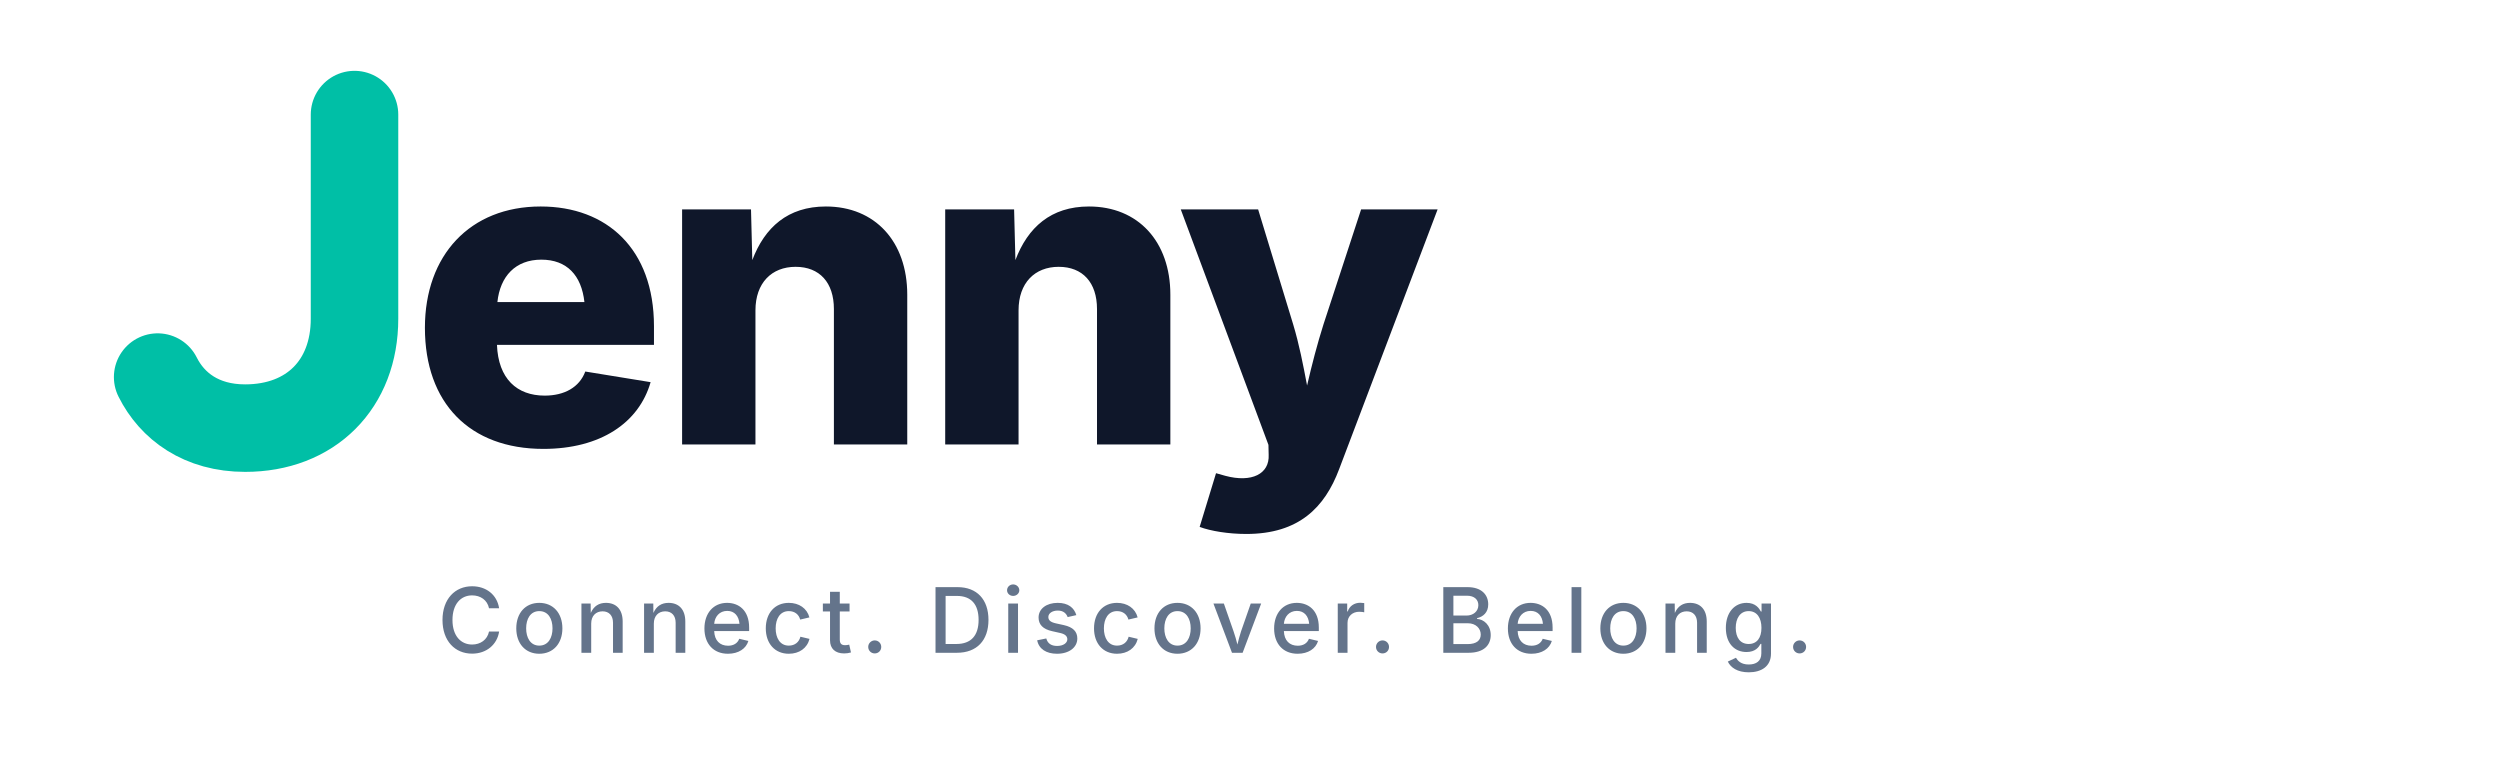
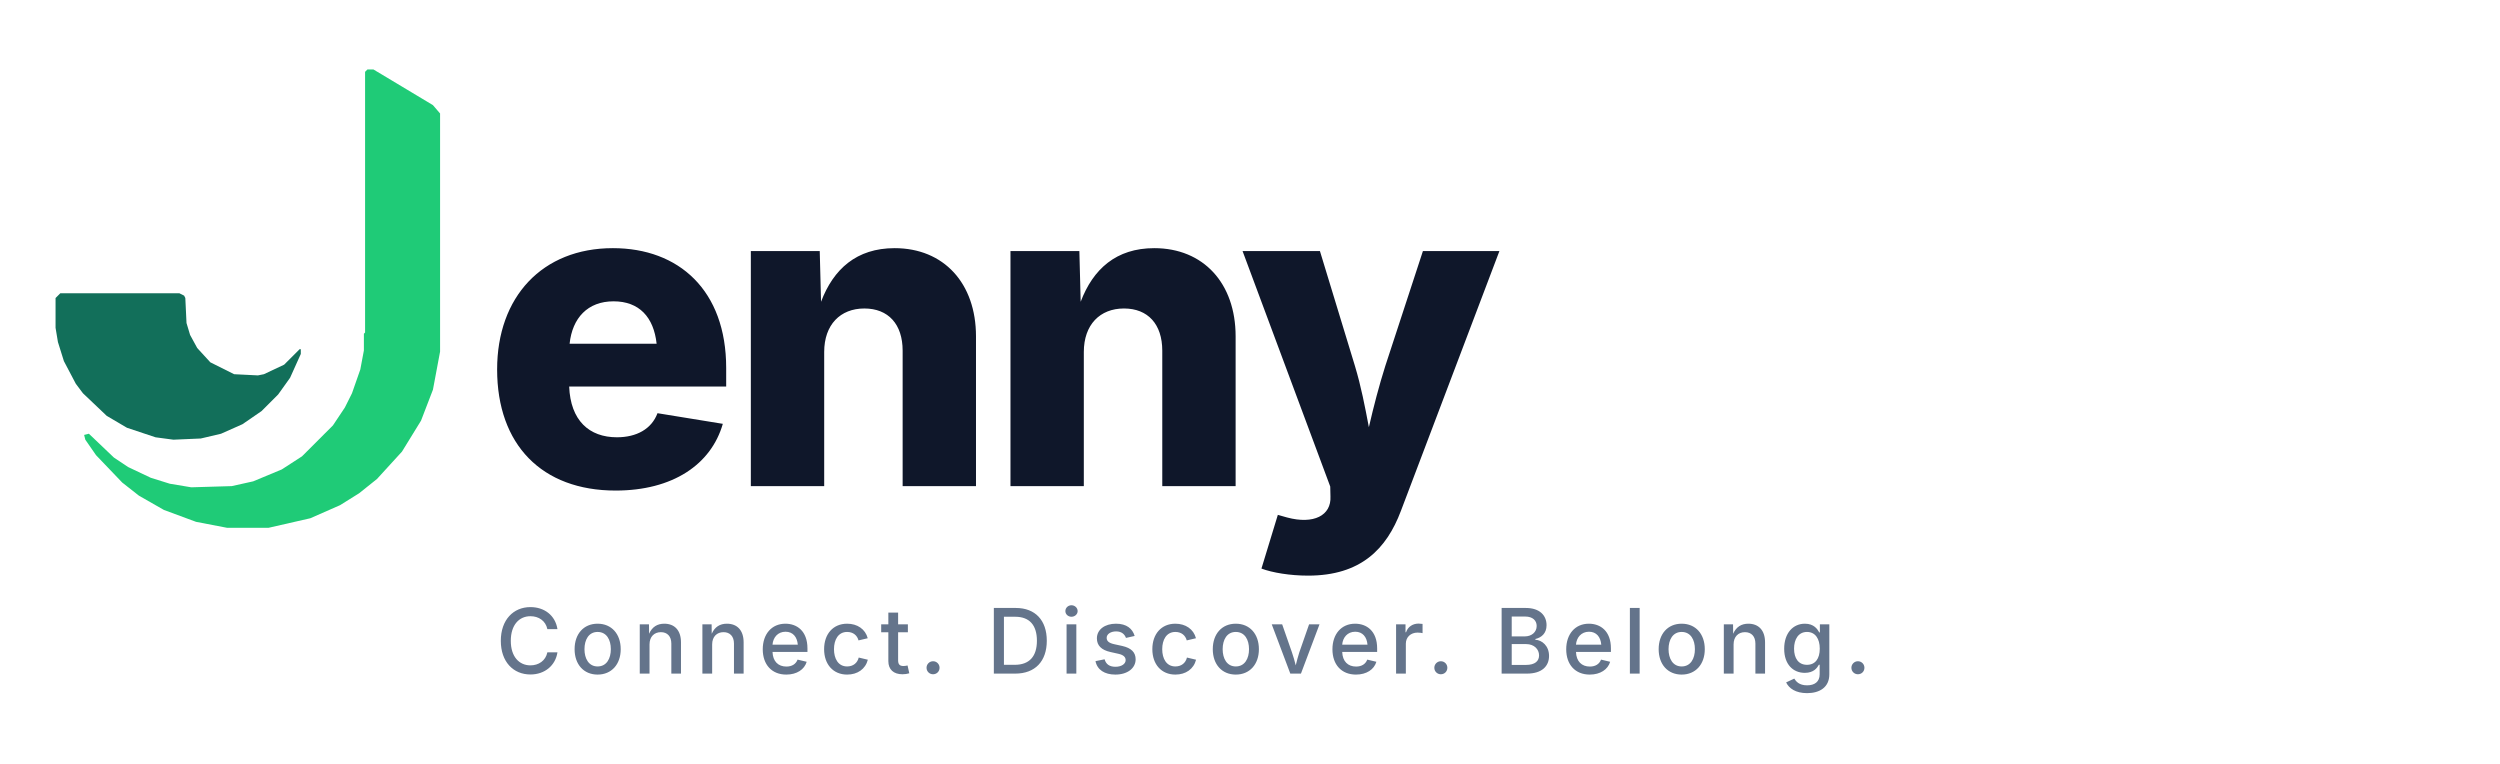
<svg xmlns="http://www.w3.org/2000/svg" viewBox="0 0 360 110" role="img" aria-label="Jenny — Connect. Discover. Belong.">
-   <g transform="translate(8 6) scale(1.05)">
-     <path d="M41 10v28c0 9-6 15-15 15-6 0-10-3-12-7" fill="none" stroke="#00BFA6" stroke-width="12" stroke-linecap="round" stroke-linejoin="round" />
+   <g transform="translate(8 10) scale(0.17143) translate(-220 -190)">
+     <path d="M220 382 L220 407 L222 419 L227 435 L237 454 L243 462 L263 481 L280 491 L304 499 L319 501 L342 500 L359 496 L377 488 L393 477 L407 463 L417 449 L426 429 L426 425 L425 425 L412 438 L395 446 L390 447 L370 446 L350 436 L339 424 L333 413 L330 403 L329 382 L328 380 L324 378 L224 378Z" fill="#126F5A" />
+     <path d="M487 190 L482 190 L480 192 L480 411 L479 412 L479 426 L476 442 L469 462 L463 474 L453 489 L427 515 L410 526 L386 536 L368 540 L334 541 L316 538 L300 533 L281 524 L269 516 L248 496 L244 497 L245 501 L254 514 L276 537 L290 548 L311 560 L338 570 L364 575 L399 575 L434 567 L459 556 L475 546 L490 534 L511 511 L527 485 L537 459 L543 427 L543 227 L537 220Z" fill="#1FCB77" />
  </g>
-   <text x="59" y="64" font-family="Inter, 'Helvetica Neue', Arial, sans-serif" font-weight="800" font-size="62" letter-spacing="-1.5" fill="#0F172A">enny</text>
-   <text x="63" y="94" font-family="Inter, 'Helvetica Neue', Arial, sans-serif" font-weight="500" font-size="13" letter-spacing="1.2" fill="#64748B">Connect. Discover. Belong.</text>
+   <text x="69.4" y="70" font-family="'Plus Jakarta Sans', Inter, 'Helvetica Neue', Arial, sans-serif" font-weight="800" font-size="62" letter-spacing="-2" fill="#0F172A">enny</text>
+   <text x="71.4" y="97" font-family="'Plus Jakarta Sans', Inter, 'Helvetica Neue', Arial, sans-serif" font-weight="500" font-size="13" letter-spacing="1.2" fill="#64748B">Connect. Discover. Belong.</text>
</svg>
